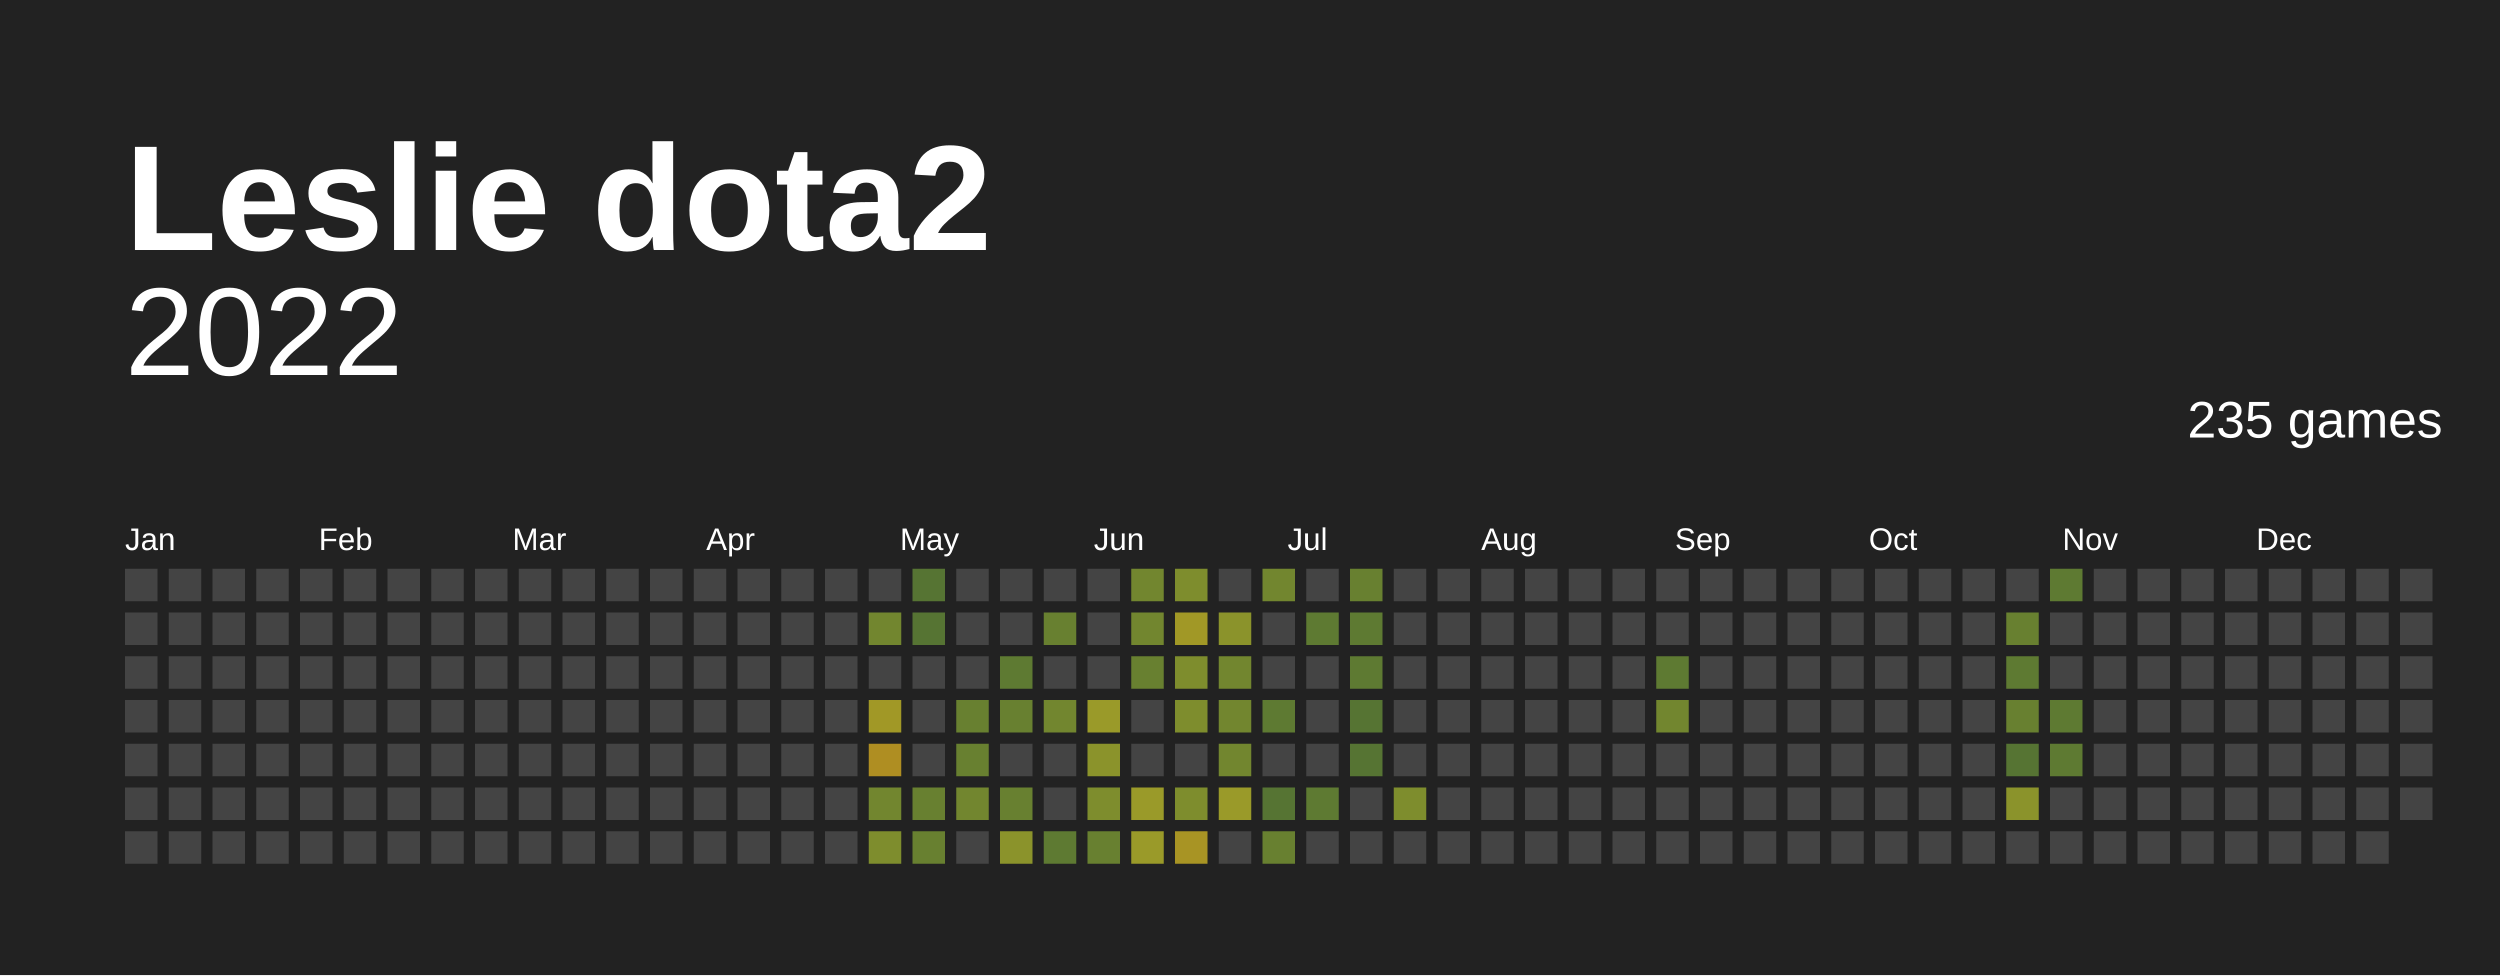
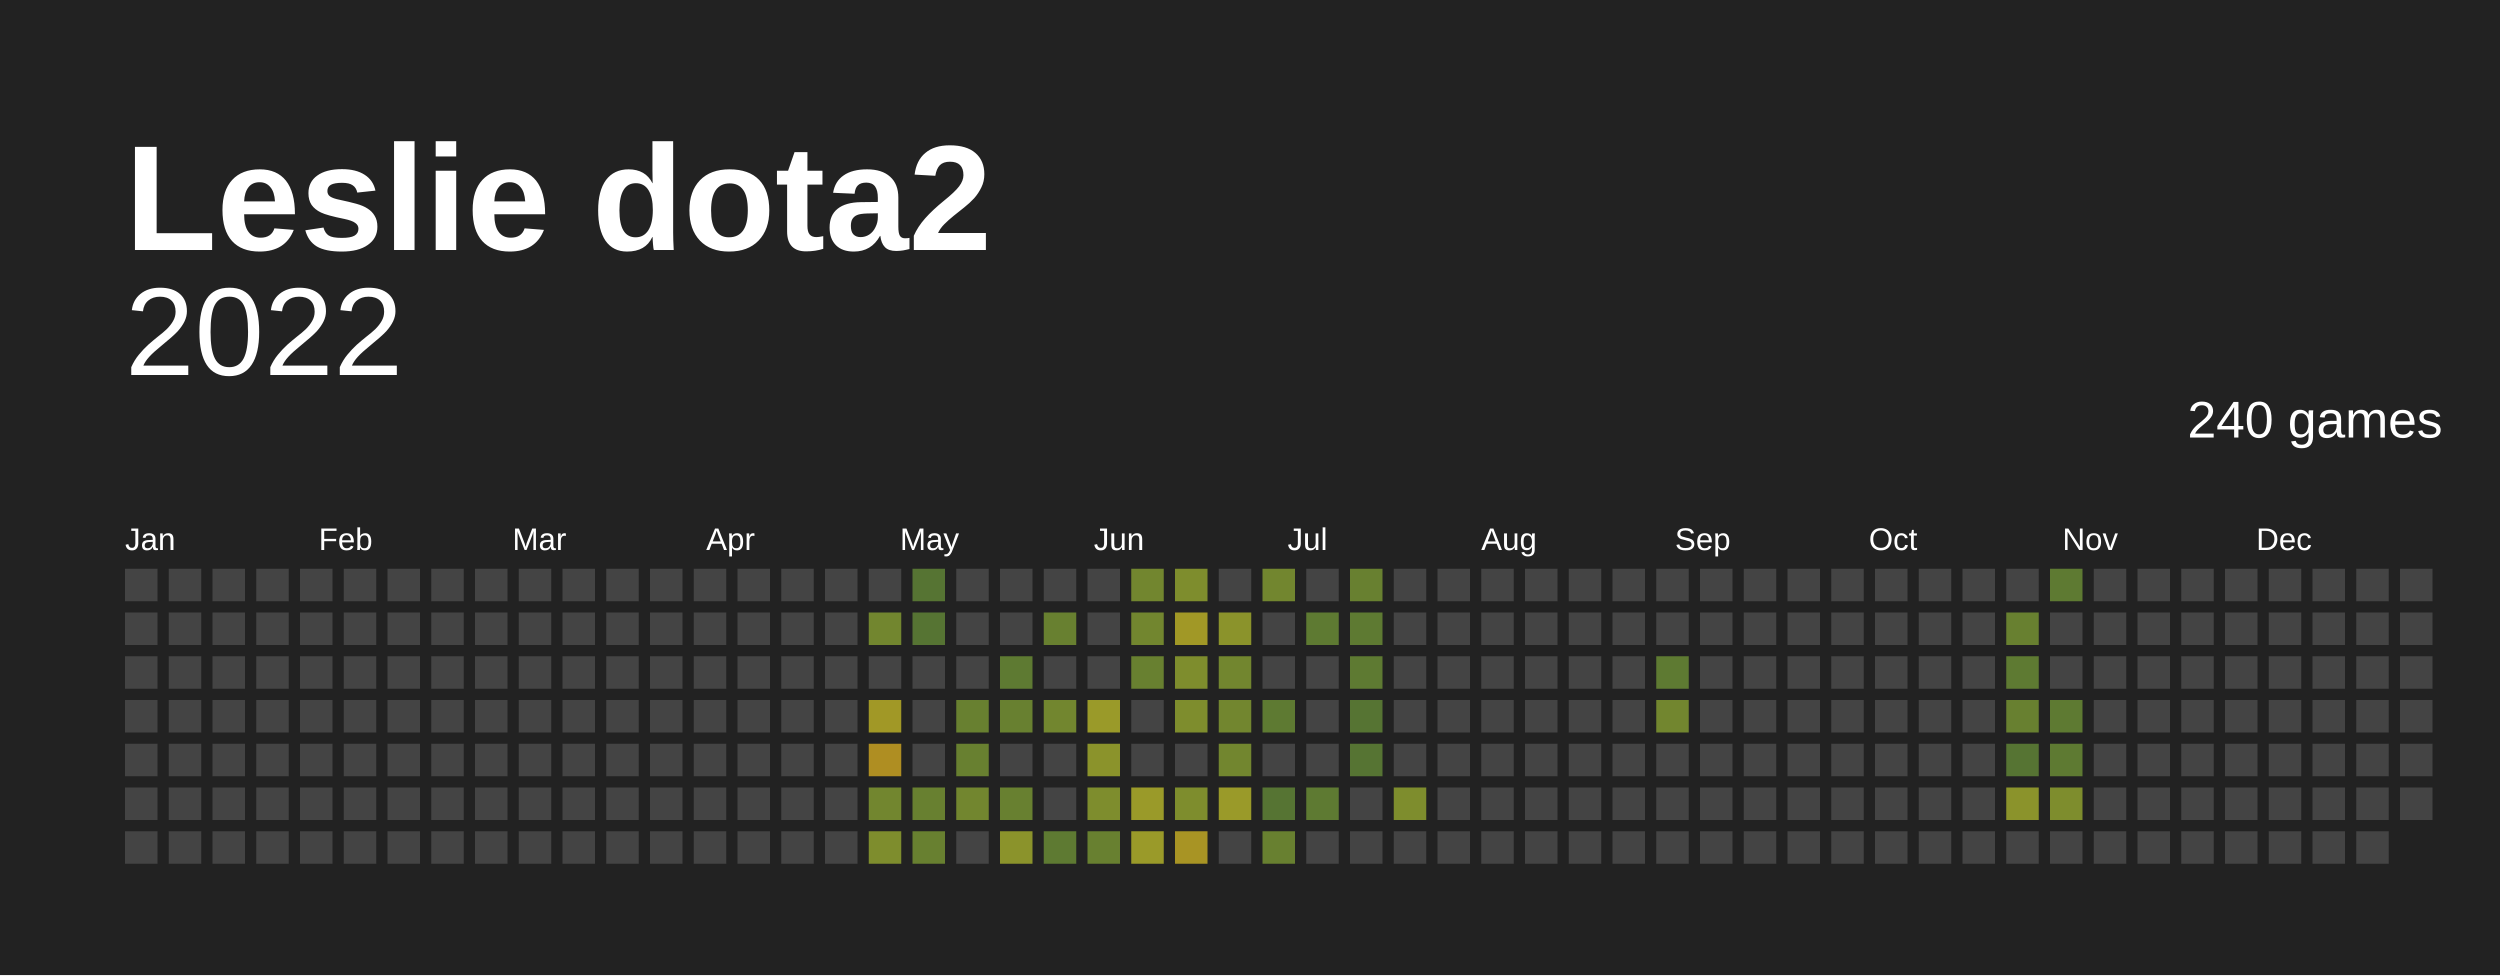
<svg xmlns="http://www.w3.org/2000/svg" baseProfile="full" height="78mm" version="1.1" viewBox="0,0,200,78" width="200mm">
  <defs />
  <rect fill="#222222" height="78" width="200" x="0" y="0" />
  <text fill="#FFFFFF" style="font-size:12px; font-family:Arial; font-weight:bold;" x="10" y="20">Leslie dota2</text>
  <text alignment-baseline="hanging" fill="#FFFFFF" style="font-size:10.0px; font-family:Arial;" x="10" y="30">2022</text>
-   <text alignment-baseline="hanging" fill="#FFFFFF" style="font-size:4.125px; font-family:Arial;" x="175" y="35">235 games</text>
+   <text alignment-baseline="hanging" fill="#FFFFFF" style="font-size:4.125px; font-family:Arial;" x="175" y="35">240 games</text>
  <text fill="#FFFFFF" style="font-size:2.5px; font-family:Arial" x="10.0" y="44">Jan</text>
  <text fill="#FFFFFF" style="font-size:2.5px; font-family:Arial" x="25.5" y="44">Feb</text>
  <text fill="#FFFFFF" style="font-size:2.5px; font-family:Arial" x="41.0" y="44">Mar</text>
  <text fill="#FFFFFF" style="font-size:2.5px; font-family:Arial" x="56.5" y="44">Apr</text>
  <text fill="#FFFFFF" style="font-size:2.5px; font-family:Arial" x="72.0" y="44">May</text>
  <text fill="#FFFFFF" style="font-size:2.5px; font-family:Arial" x="87.5" y="44">Jun</text>
  <text fill="#FFFFFF" style="font-size:2.5px; font-family:Arial" x="103.0" y="44">Jul</text>
  <text fill="#FFFFFF" style="font-size:2.5px; font-family:Arial" x="118.5" y="44">Aug</text>
  <text fill="#FFFFFF" style="font-size:2.5px; font-family:Arial" x="134.0" y="44">Sep</text>
  <text fill="#FFFFFF" style="font-size:2.5px; font-family:Arial" x="149.5" y="44">Oct</text>
  <text fill="#FFFFFF" style="font-size:2.5px; font-family:Arial" x="165.0" y="44">Nov</text>
  <text fill="#FFFFFF" style="font-size:2.5px; font-family:Arial" x="180.5" y="44">Dec</text>
  <rect fill="#444444" height="2.6" width="2.6" x="10.0" y="45.5" />
  <rect fill="#444444" height="2.6" width="2.6" x="10.0" y="49.0" />
  <rect fill="#444444" height="2.6" width="2.6" x="10.0" y="52.5" />
  <rect fill="#444444" height="2.6" width="2.6" x="10.0" y="56.0" />
  <rect fill="#444444" height="2.6" width="2.6" x="10.0" y="59.5" />
  <rect fill="#444444" height="2.6" width="2.6" x="10.0" y="63.0" />
  <rect fill="#444444" height="2.6" width="2.6" x="10.0" y="66.5" />
  <rect fill="#444444" height="2.6" width="2.6" x="13.5" y="45.5" />
  <rect fill="#444444" height="2.6" width="2.6" x="13.5" y="49.0" />
  <rect fill="#444444" height="2.6" width="2.6" x="13.5" y="52.5" />
  <rect fill="#444444" height="2.6" width="2.6" x="13.5" y="56.0" />
  <rect fill="#444444" height="2.6" width="2.6" x="13.5" y="59.5" />
  <rect fill="#444444" height="2.6" width="2.6" x="13.5" y="63.0" />
  <rect fill="#444444" height="2.6" width="2.6" x="13.5" y="66.5" />
  <rect fill="#444444" height="2.6" width="2.6" x="17.0" y="45.5" />
  <rect fill="#444444" height="2.6" width="2.6" x="17.0" y="49.0" />
  <rect fill="#444444" height="2.6" width="2.6" x="17.0" y="52.5" />
  <rect fill="#444444" height="2.6" width="2.6" x="17.0" y="56.0" />
  <rect fill="#444444" height="2.6" width="2.6" x="17.0" y="59.5" />
  <rect fill="#444444" height="2.6" width="2.6" x="17.0" y="63.0" />
  <rect fill="#444444" height="2.6" width="2.6" x="17.0" y="66.5" />
  <rect fill="#444444" height="2.6" width="2.6" x="20.5" y="45.5" />
  <rect fill="#444444" height="2.6" width="2.6" x="20.5" y="49.0" />
  <rect fill="#444444" height="2.6" width="2.6" x="20.5" y="52.5" />
  <rect fill="#444444" height="2.6" width="2.6" x="20.5" y="56.0" />
  <rect fill="#444444" height="2.6" width="2.6" x="20.5" y="59.5" />
  <rect fill="#444444" height="2.6" width="2.6" x="20.5" y="63.0" />
  <rect fill="#444444" height="2.6" width="2.6" x="20.5" y="66.5" />
  <rect fill="#444444" height="2.6" width="2.6" x="24.0" y="45.5" />
  <rect fill="#444444" height="2.6" width="2.6" x="24.0" y="49.0" />
  <rect fill="#444444" height="2.6" width="2.6" x="24.0" y="52.5" />
  <rect fill="#444444" height="2.6" width="2.6" x="24.0" y="56.0" />
  <rect fill="#444444" height="2.6" width="2.6" x="24.0" y="59.5" />
  <rect fill="#444444" height="2.6" width="2.6" x="24.0" y="63.0" />
  <rect fill="#444444" height="2.6" width="2.6" x="24.0" y="66.5" />
  <rect fill="#444444" height="2.6" width="2.6" x="27.5" y="45.5" />
  <rect fill="#444444" height="2.6" width="2.6" x="27.5" y="49.0" />
  <rect fill="#444444" height="2.6" width="2.6" x="27.5" y="52.5" />
  <rect fill="#444444" height="2.6" width="2.6" x="27.5" y="56.0" />
  <rect fill="#444444" height="2.6" width="2.6" x="27.5" y="59.5" />
  <rect fill="#444444" height="2.6" width="2.6" x="27.5" y="63.0" />
  <rect fill="#444444" height="2.6" width="2.6" x="27.5" y="66.5" />
  <rect fill="#444444" height="2.6" width="2.6" x="31.0" y="45.5" />
  <rect fill="#444444" height="2.6" width="2.6" x="31.0" y="49.0" />
  <rect fill="#444444" height="2.6" width="2.6" x="31.0" y="52.5" />
  <rect fill="#444444" height="2.6" width="2.6" x="31.0" y="56.0" />
  <rect fill="#444444" height="2.6" width="2.6" x="31.0" y="59.5" />
  <rect fill="#444444" height="2.6" width="2.6" x="31.0" y="63.0" />
  <rect fill="#444444" height="2.6" width="2.6" x="31.0" y="66.5" />
  <rect fill="#444444" height="2.6" width="2.6" x="34.5" y="45.5" />
  <rect fill="#444444" height="2.6" width="2.6" x="34.5" y="49.0" />
  <rect fill="#444444" height="2.6" width="2.6" x="34.5" y="52.5" />
  <rect fill="#444444" height="2.6" width="2.6" x="34.5" y="56.0" />
  <rect fill="#444444" height="2.6" width="2.6" x="34.5" y="59.5" />
  <rect fill="#444444" height="2.6" width="2.6" x="34.5" y="63.0" />
  <rect fill="#444444" height="2.6" width="2.6" x="34.5" y="66.5" />
  <rect fill="#444444" height="2.6" width="2.6" x="38.0" y="45.5" />
  <rect fill="#444444" height="2.6" width="2.6" x="38.0" y="49.0" />
  <rect fill="#444444" height="2.6" width="2.6" x="38.0" y="52.5" />
  <rect fill="#444444" height="2.6" width="2.6" x="38.0" y="56.0" />
  <rect fill="#444444" height="2.6" width="2.6" x="38.0" y="59.5" />
  <rect fill="#444444" height="2.6" width="2.6" x="38.0" y="63.0" />
  <rect fill="#444444" height="2.6" width="2.6" x="38.0" y="66.5" />
  <rect fill="#444444" height="2.6" width="2.6" x="41.5" y="45.5" />
  <rect fill="#444444" height="2.6" width="2.6" x="41.5" y="49.0" />
  <rect fill="#444444" height="2.6" width="2.6" x="41.5" y="52.5" />
  <rect fill="#444444" height="2.6" width="2.6" x="41.5" y="56.0" />
  <rect fill="#444444" height="2.6" width="2.6" x="41.5" y="59.5" />
  <rect fill="#444444" height="2.6" width="2.6" x="41.5" y="63.0" />
  <rect fill="#444444" height="2.6" width="2.6" x="41.5" y="66.5" />
  <rect fill="#444444" height="2.6" width="2.6" x="45.0" y="45.5" />
  <rect fill="#444444" height="2.6" width="2.6" x="45.0" y="49.0" />
  <rect fill="#444444" height="2.6" width="2.6" x="45.0" y="52.5" />
  <rect fill="#444444" height="2.6" width="2.6" x="45.0" y="56.0" />
  <rect fill="#444444" height="2.6" width="2.6" x="45.0" y="59.5" />
  <rect fill="#444444" height="2.6" width="2.6" x="45.0" y="63.0" />
  <rect fill="#444444" height="2.6" width="2.6" x="45.0" y="66.5" />
  <rect fill="#444444" height="2.6" width="2.6" x="48.5" y="45.5" />
  <rect fill="#444444" height="2.6" width="2.6" x="48.5" y="49.0" />
  <rect fill="#444444" height="2.6" width="2.6" x="48.5" y="52.5" />
  <rect fill="#444444" height="2.6" width="2.6" x="48.5" y="56.0" />
  <rect fill="#444444" height="2.6" width="2.6" x="48.5" y="59.5" />
  <rect fill="#444444" height="2.6" width="2.6" x="48.5" y="63.0" />
  <rect fill="#444444" height="2.6" width="2.6" x="48.5" y="66.5" />
  <rect fill="#444444" height="2.6" width="2.6" x="52.0" y="45.5" />
  <rect fill="#444444" height="2.6" width="2.6" x="52.0" y="49.0" />
  <rect fill="#444444" height="2.6" width="2.6" x="52.0" y="52.5" />
  <rect fill="#444444" height="2.6" width="2.6" x="52.0" y="56.0" />
  <rect fill="#444444" height="2.6" width="2.6" x="52.0" y="59.5" />
  <rect fill="#444444" height="2.6" width="2.6" x="52.0" y="63.0" />
  <rect fill="#444444" height="2.6" width="2.6" x="52.0" y="66.5" />
  <rect fill="#444444" height="2.6" width="2.6" x="55.5" y="45.5" />
  <rect fill="#444444" height="2.6" width="2.6" x="55.5" y="49.0" />
  <rect fill="#444444" height="2.6" width="2.6" x="55.5" y="52.5" />
  <rect fill="#444444" height="2.6" width="2.6" x="55.5" y="56.0" />
  <rect fill="#444444" height="2.6" width="2.6" x="55.5" y="59.5" />
  <rect fill="#444444" height="2.6" width="2.6" x="55.5" y="63.0" />
  <rect fill="#444444" height="2.6" width="2.6" x="55.5" y="66.5" />
  <rect fill="#444444" height="2.6" width="2.6" x="59.0" y="45.5" />
  <rect fill="#444444" height="2.6" width="2.6" x="59.0" y="49.0" />
  <rect fill="#444444" height="2.6" width="2.6" x="59.0" y="52.5" />
  <rect fill="#444444" height="2.6" width="2.6" x="59.0" y="56.0" />
  <rect fill="#444444" height="2.6" width="2.6" x="59.0" y="59.5" />
  <rect fill="#444444" height="2.6" width="2.6" x="59.0" y="63.0" />
  <rect fill="#444444" height="2.6" width="2.6" x="59.0" y="66.5" />
  <rect fill="#444444" height="2.6" width="2.6" x="62.5" y="45.5" />
  <rect fill="#444444" height="2.6" width="2.6" x="62.5" y="49.0" />
  <rect fill="#444444" height="2.6" width="2.6" x="62.5" y="52.5" />
  <rect fill="#444444" height="2.6" width="2.6" x="62.5" y="56.0" />
  <rect fill="#444444" height="2.6" width="2.6" x="62.5" y="59.5" />
  <rect fill="#444444" height="2.6" width="2.6" x="62.5" y="63.0" />
  <rect fill="#444444" height="2.6" width="2.6" x="62.5" y="66.5" />
  <rect fill="#444444" height="2.6" width="2.6" x="66.0" y="45.5" />
  <rect fill="#444444" height="2.6" width="2.6" x="66.0" y="49.0" />
  <rect fill="#444444" height="2.6" width="2.6" x="66.0" y="52.5" />
  <rect fill="#444444" height="2.6" width="2.6" x="66.0" y="56.0" />
  <rect fill="#444444" height="2.6" width="2.6" x="66.0" y="59.5" />
  <rect fill="#444444" height="2.6" width="2.6" x="66.0" y="63.0" />
  <rect fill="#444444" height="2.6" width="2.6" x="66.0" y="66.5" />
  <rect fill="#444444" height="2.6" width="2.6" x="69.5" y="45.5" />
  <rect fill="#72862f" height="2.6" width="2.6" x="69.5" y="49.0" />
  <rect fill="#444444" height="2.6" width="2.6" x="69.5" y="52.5" />
  <rect fill="#a19826" height="2.6" width="2.6" x="69.5" y="56.0" />
  <rect fill="#af8e22" height="2.6" width="2.6" x="69.5" y="59.5" />
  <rect fill="#72862f" height="2.6" width="2.6" x="69.5" y="63.0" />
  <rect fill="#7e8d2d" height="2.6" width="2.6" x="69.5" y="66.5" />
  <rect fill="#567433" height="2.6" width="2.6" x="73.0" y="45.5" />
  <rect fill="#567433" height="2.6" width="2.6" x="73.0" y="49.0" />
  <rect fill="#444444" height="2.6" width="2.6" x="73.0" y="52.5" />
  <rect fill="#444444" height="2.6" width="2.6" x="73.0" y="56.0" />
  <rect fill="#444444" height="2.6" width="2.6" x="73.0" y="59.5" />
  <rect fill="#688030" height="2.6" width="2.6" x="73.0" y="63.0" />
  <rect fill="#688030" height="2.6" width="2.6" x="73.0" y="66.5" />
  <rect fill="#444444" height="2.6" width="2.6" x="76.5" y="45.5" />
  <rect fill="#444444" height="2.6" width="2.6" x="76.5" y="49.0" />
  <rect fill="#444444" height="2.6" width="2.6" x="76.5" y="52.5" />
  <rect fill="#688030" height="2.6" width="2.6" x="76.5" y="56.0" />
  <rect fill="#688030" height="2.6" width="2.6" x="76.5" y="59.5" />
  <rect fill="#72862f" height="2.6" width="2.6" x="76.5" y="63.0" />
  <rect fill="#444444" height="2.6" width="2.6" x="76.5" y="66.5" />
  <rect fill="#444444" height="2.6" width="2.6" x="80.0" y="45.5" />
  <rect fill="#444444" height="2.6" width="2.6" x="80.0" y="49.0" />
  <rect fill="#5e7a32" height="2.6" width="2.6" x="80.0" y="52.5" />
  <rect fill="#688030" height="2.6" width="2.6" x="80.0" y="56.0" />
  <rect fill="#444444" height="2.6" width="2.6" x="80.0" y="59.5" />
  <rect fill="#688030" height="2.6" width="2.6" x="80.0" y="63.0" />
  <rect fill="#8b932b" height="2.6" width="2.6" x="80.0" y="66.5" />
  <rect fill="#444444" height="2.6" width="2.6" x="83.5" y="45.5" />
  <rect fill="#688030" height="2.6" width="2.6" x="83.5" y="49.0" />
  <rect fill="#444444" height="2.6" width="2.6" x="83.5" y="52.5" />
  <rect fill="#72862f" height="2.6" width="2.6" x="83.5" y="56.0" />
  <rect fill="#444444" height="2.6" width="2.6" x="83.5" y="59.5" />
  <rect fill="#444444" height="2.6" width="2.6" x="83.5" y="63.0" />
  <rect fill="#5e7a32" height="2.6" width="2.6" x="83.5" y="66.5" />
  <rect fill="#444444" height="2.6" width="2.6" x="87.0" y="45.5" />
  <rect fill="#444444" height="2.6" width="2.6" x="87.0" y="49.0" />
  <rect fill="#444444" height="2.6" width="2.6" x="87.0" y="52.5" />
  <rect fill="#9a9a29" height="2.6" width="2.6" x="87.0" y="56.0" />
  <rect fill="#8b932b" height="2.6" width="2.6" x="87.0" y="59.5" />
  <rect fill="#7e8d2d" height="2.6" width="2.6" x="87.0" y="63.0" />
  <rect fill="#688030" height="2.6" width="2.6" x="87.0" y="66.5" />
  <rect fill="#72862f" height="2.6" width="2.6" x="90.5" y="45.5" />
  <rect fill="#72862f" height="2.6" width="2.6" x="90.5" y="49.0" />
  <rect fill="#688030" height="2.6" width="2.6" x="90.5" y="52.5" />
  <rect fill="#444444" height="2.6" width="2.6" x="90.5" y="56.0" />
  <rect fill="#444444" height="2.6" width="2.6" x="90.5" y="59.5" />
  <rect fill="#9a9a29" height="2.6" width="2.6" x="90.5" y="63.0" />
  <rect fill="#9a9a29" height="2.6" width="2.6" x="90.5" y="66.5" />
  <rect fill="#7e8d2d" height="2.6" width="2.6" x="94.0" y="45.5" />
  <rect fill="#a19826" height="2.6" width="2.6" x="94.0" y="49.0" />
  <rect fill="#7e8d2d" height="2.6" width="2.6" x="94.0" y="52.5" />
  <rect fill="#7e8d2d" height="2.6" width="2.6" x="94.0" y="56.0" />
  <rect fill="#444444" height="2.6" width="2.6" x="94.0" y="59.5" />
  <rect fill="#7e8d2d" height="2.6" width="2.6" x="94.0" y="63.0" />
  <rect fill="#a89424" height="2.6" width="2.6" x="94.0" y="66.5" />
  <rect fill="#444444" height="2.6" width="2.6" x="97.5" y="45.5" />
  <rect fill="#8b932b" height="2.6" width="2.6" x="97.5" y="49.0" />
  <rect fill="#72862f" height="2.6" width="2.6" x="97.5" y="52.5" />
  <rect fill="#72862f" height="2.6" width="2.6" x="97.5" y="56.0" />
  <rect fill="#72862f" height="2.6" width="2.6" x="97.5" y="59.5" />
  <rect fill="#9a9a29" height="2.6" width="2.6" x="97.5" y="63.0" />
  <rect fill="#444444" height="2.6" width="2.6" x="97.5" y="66.5" />
  <rect fill="#72862f" height="2.6" width="2.6" x="101.0" y="45.5" />
  <rect fill="#444444" height="2.6" width="2.6" x="101.0" y="49.0" />
  <rect fill="#444444" height="2.6" width="2.6" x="101.0" y="52.5" />
  <rect fill="#5e7a32" height="2.6" width="2.6" x="101.0" y="56.0" />
  <rect fill="#444444" height="2.6" width="2.6" x="101.0" y="59.5" />
  <rect fill="#567433" height="2.6" width="2.6" x="101.0" y="63.0" />
  <rect fill="#688030" height="2.6" width="2.6" x="101.0" y="66.5" />
  <rect fill="#444444" height="2.6" width="2.6" x="104.5" y="45.5" />
  <rect fill="#5e7a32" height="2.6" width="2.6" x="104.5" y="49.0" />
  <rect fill="#444444" height="2.6" width="2.6" x="104.5" y="52.5" />
  <rect fill="#444444" height="2.6" width="2.6" x="104.5" y="56.0" />
  <rect fill="#444444" height="2.6" width="2.6" x="104.5" y="59.5" />
  <rect fill="#5e7a32" height="2.6" width="2.6" x="104.5" y="63.0" />
  <rect fill="#444444" height="2.6" width="2.6" x="104.5" y="66.5" />
  <rect fill="#688030" height="2.6" width="2.6" x="108.0" y="45.5" />
  <rect fill="#5e7a32" height="2.6" width="2.6" x="108.0" y="49.0" />
  <rect fill="#5e7a32" height="2.6" width="2.6" x="108.0" y="52.5" />
  <rect fill="#567433" height="2.6" width="2.6" x="108.0" y="56.0" />
  <rect fill="#567433" height="2.6" width="2.6" x="108.0" y="59.5" />
  <rect fill="#444444" height="2.6" width="2.6" x="108.0" y="63.0" />
  <rect fill="#444444" height="2.6" width="2.6" x="108.0" y="66.5" />
  <rect fill="#444444" height="2.6" width="2.6" x="111.5" y="45.5" />
  <rect fill="#444444" height="2.6" width="2.6" x="111.5" y="49.0" />
  <rect fill="#444444" height="2.6" width="2.6" x="111.5" y="52.5" />
  <rect fill="#444444" height="2.6" width="2.6" x="111.5" y="56.0" />
  <rect fill="#444444" height="2.6" width="2.6" x="111.5" y="59.5" />
  <rect fill="#7e8d2d" height="2.6" width="2.6" x="111.5" y="63.0" />
  <rect fill="#444444" height="2.6" width="2.6" x="111.5" y="66.5" />
  <rect fill="#444444" height="2.6" width="2.6" x="115.0" y="45.5" />
  <rect fill="#444444" height="2.6" width="2.6" x="115.0" y="49.0" />
  <rect fill="#444444" height="2.6" width="2.6" x="115.0" y="52.5" />
  <rect fill="#444444" height="2.6" width="2.6" x="115.0" y="56.0" />
  <rect fill="#444444" height="2.6" width="2.6" x="115.0" y="59.5" />
  <rect fill="#444444" height="2.6" width="2.6" x="115.0" y="63.0" />
  <rect fill="#444444" height="2.6" width="2.6" x="115.0" y="66.5" />
  <rect fill="#444444" height="2.6" width="2.6" x="118.5" y="45.5" />
  <rect fill="#444444" height="2.6" width="2.6" x="118.5" y="49.0" />
  <rect fill="#444444" height="2.6" width="2.6" x="118.5" y="52.5" />
  <rect fill="#444444" height="2.6" width="2.6" x="118.5" y="56.0" />
  <rect fill="#444444" height="2.6" width="2.6" x="118.5" y="59.5" />
  <rect fill="#444444" height="2.6" width="2.6" x="118.5" y="63.0" />
  <rect fill="#444444" height="2.6" width="2.6" x="118.5" y="66.5" />
  <rect fill="#444444" height="2.6" width="2.6" x="122.0" y="45.5" />
  <rect fill="#444444" height="2.6" width="2.6" x="122.0" y="49.0" />
  <rect fill="#444444" height="2.6" width="2.6" x="122.0" y="52.5" />
  <rect fill="#444444" height="2.6" width="2.6" x="122.0" y="56.0" />
  <rect fill="#444444" height="2.6" width="2.6" x="122.0" y="59.5" />
  <rect fill="#444444" height="2.6" width="2.6" x="122.0" y="63.0" />
  <rect fill="#444444" height="2.6" width="2.6" x="122.0" y="66.5" />
  <rect fill="#444444" height="2.6" width="2.6" x="125.5" y="45.5" />
  <rect fill="#444444" height="2.6" width="2.6" x="125.5" y="49.0" />
  <rect fill="#444444" height="2.6" width="2.6" x="125.5" y="52.5" />
  <rect fill="#444444" height="2.6" width="2.6" x="125.5" y="56.0" />
  <rect fill="#444444" height="2.6" width="2.6" x="125.5" y="59.5" />
  <rect fill="#444444" height="2.6" width="2.6" x="125.5" y="63.0" />
  <rect fill="#444444" height="2.6" width="2.6" x="125.5" y="66.5" />
  <rect fill="#444444" height="2.6" width="2.6" x="129.0" y="45.5" />
  <rect fill="#444444" height="2.6" width="2.6" x="129.0" y="49.0" />
  <rect fill="#444444" height="2.6" width="2.6" x="129.0" y="52.5" />
  <rect fill="#444444" height="2.6" width="2.6" x="129.0" y="56.0" />
  <rect fill="#444444" height="2.6" width="2.6" x="129.0" y="59.5" />
  <rect fill="#444444" height="2.6" width="2.6" x="129.0" y="63.0" />
  <rect fill="#444444" height="2.6" width="2.6" x="129.0" y="66.5" />
  <rect fill="#444444" height="2.6" width="2.6" x="132.5" y="45.5" />
  <rect fill="#444444" height="2.6" width="2.6" x="132.5" y="49.0" />
  <rect fill="#5e7a32" height="2.6" width="2.6" x="132.5" y="52.5" />
  <rect fill="#72862f" height="2.6" width="2.6" x="132.5" y="56.0" />
  <rect fill="#444444" height="2.6" width="2.6" x="132.5" y="59.5" />
  <rect fill="#444444" height="2.6" width="2.6" x="132.5" y="63.0" />
  <rect fill="#444444" height="2.6" width="2.6" x="132.5" y="66.5" />
  <rect fill="#444444" height="2.6" width="2.6" x="136.0" y="45.5" />
  <rect fill="#444444" height="2.6" width="2.6" x="136.0" y="49.0" />
  <rect fill="#444444" height="2.6" width="2.6" x="136.0" y="52.5" />
  <rect fill="#444444" height="2.6" width="2.6" x="136.0" y="56.0" />
  <rect fill="#444444" height="2.6" width="2.6" x="136.0" y="59.5" />
  <rect fill="#444444" height="2.6" width="2.6" x="136.0" y="63.0" />
  <rect fill="#444444" height="2.6" width="2.6" x="136.0" y="66.5" />
  <rect fill="#444444" height="2.6" width="2.6" x="139.5" y="45.5" />
  <rect fill="#444444" height="2.6" width="2.6" x="139.5" y="49.0" />
  <rect fill="#444444" height="2.6" width="2.6" x="139.5" y="52.5" />
  <rect fill="#444444" height="2.6" width="2.6" x="139.5" y="56.0" />
  <rect fill="#444444" height="2.6" width="2.6" x="139.5" y="59.5" />
  <rect fill="#444444" height="2.6" width="2.6" x="139.5" y="63.0" />
  <rect fill="#444444" height="2.6" width="2.6" x="139.5" y="66.5" />
  <rect fill="#444444" height="2.6" width="2.6" x="143.0" y="45.5" />
  <rect fill="#444444" height="2.6" width="2.6" x="143.0" y="49.0" />
  <rect fill="#444444" height="2.6" width="2.6" x="143.0" y="52.5" />
  <rect fill="#444444" height="2.6" width="2.6" x="143.0" y="56.0" />
  <rect fill="#444444" height="2.6" width="2.6" x="143.0" y="59.5" />
  <rect fill="#444444" height="2.6" width="2.6" x="143.0" y="63.0" />
  <rect fill="#444444" height="2.6" width="2.6" x="143.0" y="66.5" />
  <rect fill="#444444" height="2.6" width="2.6" x="146.5" y="45.5" />
  <rect fill="#444444" height="2.6" width="2.6" x="146.5" y="49.0" />
  <rect fill="#444444" height="2.6" width="2.6" x="146.5" y="52.5" />
  <rect fill="#444444" height="2.6" width="2.6" x="146.5" y="56.0" />
  <rect fill="#444444" height="2.6" width="2.6" x="146.5" y="59.5" />
  <rect fill="#444444" height="2.6" width="2.6" x="146.5" y="63.0" />
  <rect fill="#444444" height="2.6" width="2.6" x="146.5" y="66.5" />
  <rect fill="#444444" height="2.6" width="2.6" x="150.0" y="45.5" />
  <rect fill="#444444" height="2.6" width="2.6" x="150.0" y="49.0" />
  <rect fill="#444444" height="2.6" width="2.6" x="150.0" y="52.5" />
  <rect fill="#444444" height="2.6" width="2.6" x="150.0" y="56.0" />
  <rect fill="#444444" height="2.6" width="2.6" x="150.0" y="59.5" />
  <rect fill="#444444" height="2.6" width="2.6" x="150.0" y="63.0" />
  <rect fill="#444444" height="2.6" width="2.6" x="150.0" y="66.5" />
  <rect fill="#444444" height="2.6" width="2.6" x="153.5" y="45.5" />
  <rect fill="#444444" height="2.6" width="2.6" x="153.5" y="49.0" />
  <rect fill="#444444" height="2.6" width="2.6" x="153.5" y="52.5" />
  <rect fill="#444444" height="2.6" width="2.6" x="153.5" y="56.0" />
  <rect fill="#444444" height="2.6" width="2.6" x="153.5" y="59.5" />
  <rect fill="#444444" height="2.6" width="2.6" x="153.5" y="63.0" />
  <rect fill="#444444" height="2.6" width="2.6" x="153.5" y="66.5" />
  <rect fill="#444444" height="2.6" width="2.6" x="157.0" y="45.5" />
  <rect fill="#444444" height="2.6" width="2.6" x="157.0" y="49.0" />
  <rect fill="#444444" height="2.6" width="2.6" x="157.0" y="52.5" />
  <rect fill="#444444" height="2.6" width="2.6" x="157.0" y="56.0" />
  <rect fill="#444444" height="2.6" width="2.6" x="157.0" y="59.5" />
  <rect fill="#444444" height="2.6" width="2.6" x="157.0" y="63.0" />
  <rect fill="#444444" height="2.6" width="2.6" x="157.0" y="66.5" />
  <rect fill="#444444" height="2.6" width="2.6" x="160.5" y="45.5" />
  <rect fill="#688030" height="2.6" width="2.6" x="160.5" y="49.0" />
  <rect fill="#5e7a32" height="2.6" width="2.6" x="160.5" y="52.5" />
  <rect fill="#688030" height="2.6" width="2.6" x="160.5" y="56.0" />
  <rect fill="#567433" height="2.6" width="2.6" x="160.5" y="59.5" />
  <rect fill="#8b932b" height="2.6" width="2.6" x="160.5" y="63.0" />
  <rect fill="#444444" height="2.6" width="2.6" x="160.5" y="66.5" />
  <rect fill="#5e7a32" height="2.6" width="2.6" x="164.0" y="45.5" />
  <rect fill="#444444" height="2.6" width="2.6" x="164.0" y="49.0" />
  <rect fill="#444444" height="2.6" width="2.6" x="164.0" y="52.5" />
  <rect fill="#5e7a32" height="2.6" width="2.6" x="164.0" y="56.0" />
  <rect fill="#5e7a32" height="2.6" width="2.6" x="164.0" y="59.5" />
-   <rect fill="#444444" height="2.6" width="2.6" x="164.0" y="63.0" />
+   <rect fill="#7e8d2d" height="2.6" width="2.6" x="164.0" y="63.0" />
  <rect fill="#444444" height="2.6" width="2.6" x="164.0" y="66.5" />
  <rect fill="#444444" height="2.6" width="2.6" x="167.5" y="45.5" />
  <rect fill="#444444" height="2.6" width="2.6" x="167.5" y="49.0" />
  <rect fill="#444444" height="2.6" width="2.6" x="167.5" y="52.5" />
  <rect fill="#444444" height="2.6" width="2.6" x="167.5" y="56.0" />
  <rect fill="#444444" height="2.6" width="2.6" x="167.5" y="59.5" />
  <rect fill="#444444" height="2.6" width="2.6" x="167.5" y="63.0" />
  <rect fill="#444444" height="2.6" width="2.6" x="167.5" y="66.5" />
  <rect fill="#444444" height="2.6" width="2.6" x="171.0" y="45.5" />
  <rect fill="#444444" height="2.6" width="2.6" x="171.0" y="49.0" />
  <rect fill="#444444" height="2.6" width="2.6" x="171.0" y="52.5" />
  <rect fill="#444444" height="2.6" width="2.6" x="171.0" y="56.0" />
  <rect fill="#444444" height="2.6" width="2.6" x="171.0" y="59.5" />
  <rect fill="#444444" height="2.6" width="2.6" x="171.0" y="63.0" />
  <rect fill="#444444" height="2.6" width="2.6" x="171.0" y="66.5" />
  <rect fill="#444444" height="2.6" width="2.6" x="174.5" y="45.5" />
  <rect fill="#444444" height="2.6" width="2.6" x="174.5" y="49.0" />
  <rect fill="#444444" height="2.6" width="2.6" x="174.5" y="52.5" />
  <rect fill="#444444" height="2.6" width="2.6" x="174.5" y="56.0" />
  <rect fill="#444444" height="2.6" width="2.6" x="174.5" y="59.5" />
  <rect fill="#444444" height="2.6" width="2.6" x="174.5" y="63.0" />
  <rect fill="#444444" height="2.6" width="2.6" x="174.5" y="66.5" />
  <rect fill="#444444" height="2.6" width="2.6" x="178.0" y="45.5" />
  <rect fill="#444444" height="2.6" width="2.6" x="178.0" y="49.0" />
  <rect fill="#444444" height="2.6" width="2.6" x="178.0" y="52.5" />
  <rect fill="#444444" height="2.6" width="2.6" x="178.0" y="56.0" />
  <rect fill="#444444" height="2.6" width="2.6" x="178.0" y="59.5" />
  <rect fill="#444444" height="2.6" width="2.6" x="178.0" y="63.0" />
  <rect fill="#444444" height="2.6" width="2.6" x="178.0" y="66.5" />
  <rect fill="#444444" height="2.6" width="2.6" x="181.5" y="45.5" />
  <rect fill="#444444" height="2.6" width="2.6" x="181.5" y="49.0" />
  <rect fill="#444444" height="2.6" width="2.6" x="181.5" y="52.5" />
  <rect fill="#444444" height="2.6" width="2.6" x="181.5" y="56.0" />
  <rect fill="#444444" height="2.6" width="2.6" x="181.5" y="59.5" />
  <rect fill="#444444" height="2.6" width="2.6" x="181.5" y="63.0" />
  <rect fill="#444444" height="2.6" width="2.6" x="181.5" y="66.5" />
  <rect fill="#444444" height="2.6" width="2.6" x="185.0" y="45.5" />
  <rect fill="#444444" height="2.6" width="2.6" x="185.0" y="49.0" />
  <rect fill="#444444" height="2.6" width="2.6" x="185.0" y="52.5" />
  <rect fill="#444444" height="2.6" width="2.6" x="185.0" y="56.0" />
  <rect fill="#444444" height="2.6" width="2.6" x="185.0" y="59.5" />
  <rect fill="#444444" height="2.6" width="2.6" x="185.0" y="63.0" />
  <rect fill="#444444" height="2.6" width="2.6" x="185.0" y="66.5" />
  <rect fill="#444444" height="2.6" width="2.6" x="188.5" y="45.5" />
  <rect fill="#444444" height="2.6" width="2.6" x="188.5" y="49.0" />
  <rect fill="#444444" height="2.6" width="2.6" x="188.5" y="52.5" />
  <rect fill="#444444" height="2.6" width="2.6" x="188.5" y="56.0" />
  <rect fill="#444444" height="2.6" width="2.6" x="188.5" y="59.5" />
  <rect fill="#444444" height="2.6" width="2.6" x="188.5" y="63.0" />
  <rect fill="#444444" height="2.6" width="2.6" x="188.5" y="66.5" />
  <rect fill="#444444" height="2.6" width="2.6" x="192.0" y="45.5" />
  <rect fill="#444444" height="2.6" width="2.6" x="192.0" y="49.0" />
  <rect fill="#444444" height="2.6" width="2.6" x="192.0" y="52.5" />
  <rect fill="#444444" height="2.6" width="2.6" x="192.0" y="56.0" />
  <rect fill="#444444" height="2.6" width="2.6" x="192.0" y="59.5" />
  <rect fill="#444444" height="2.6" width="2.6" x="192.0" y="63.0" />
</svg>
